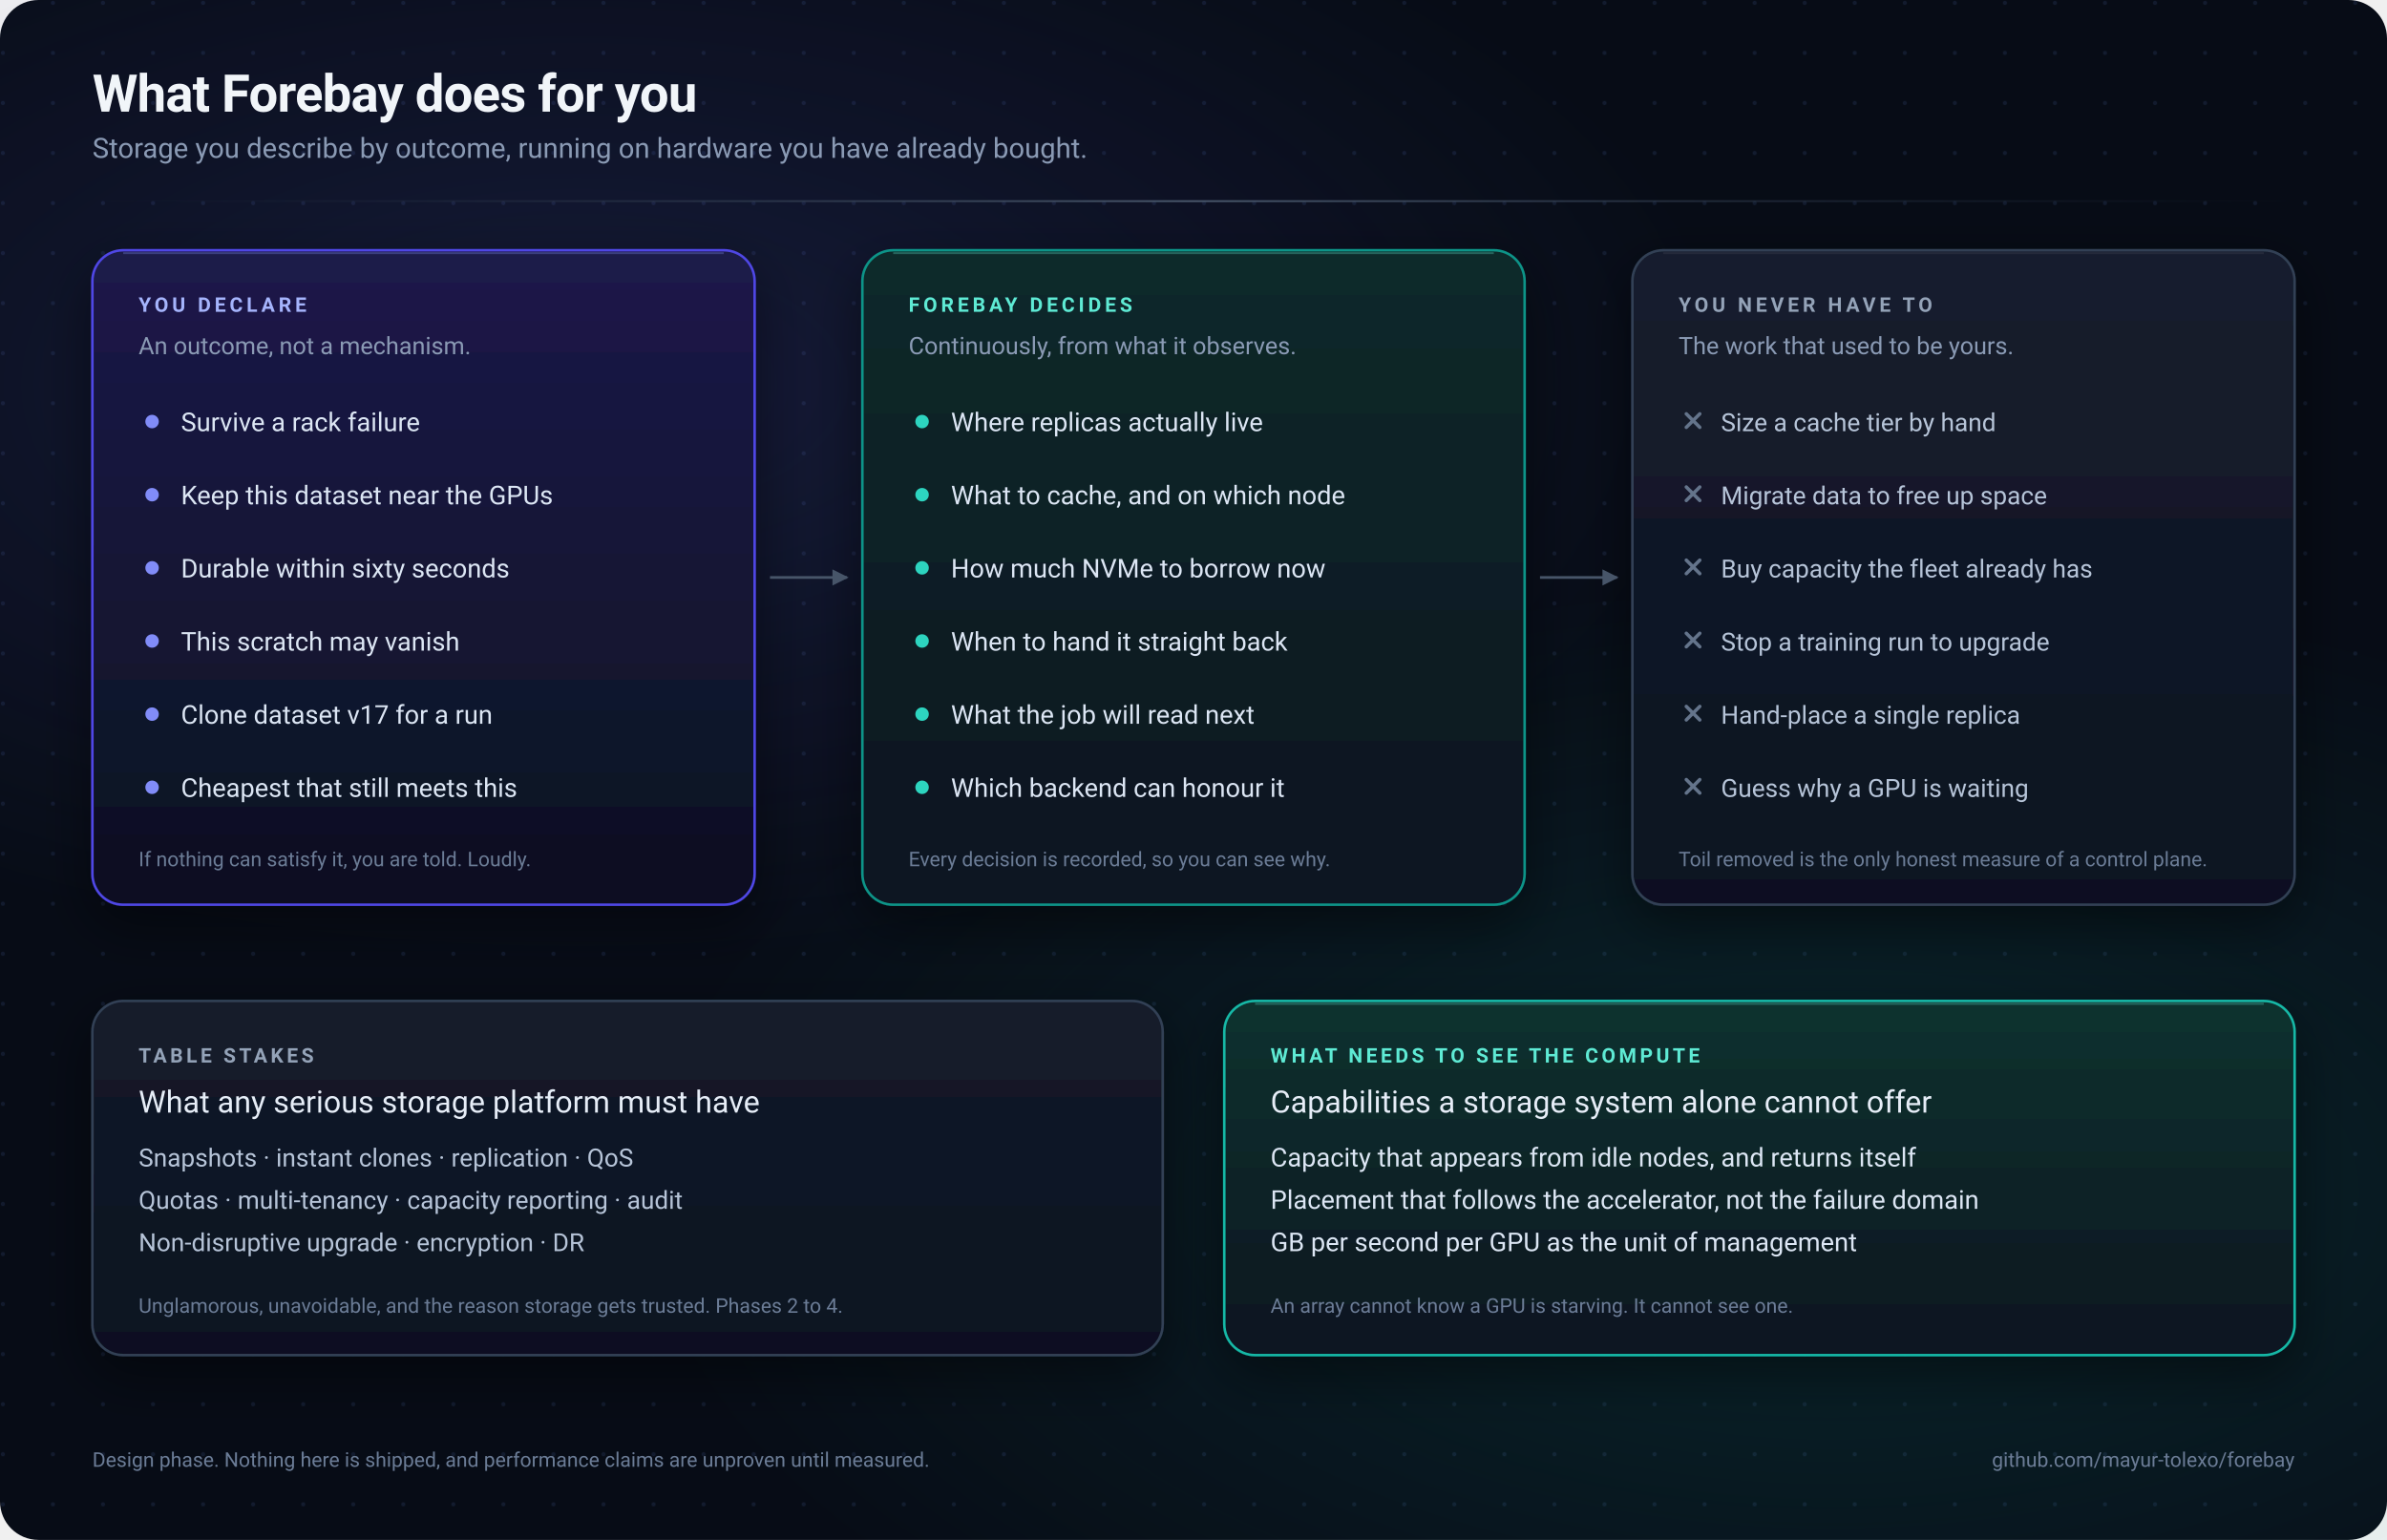
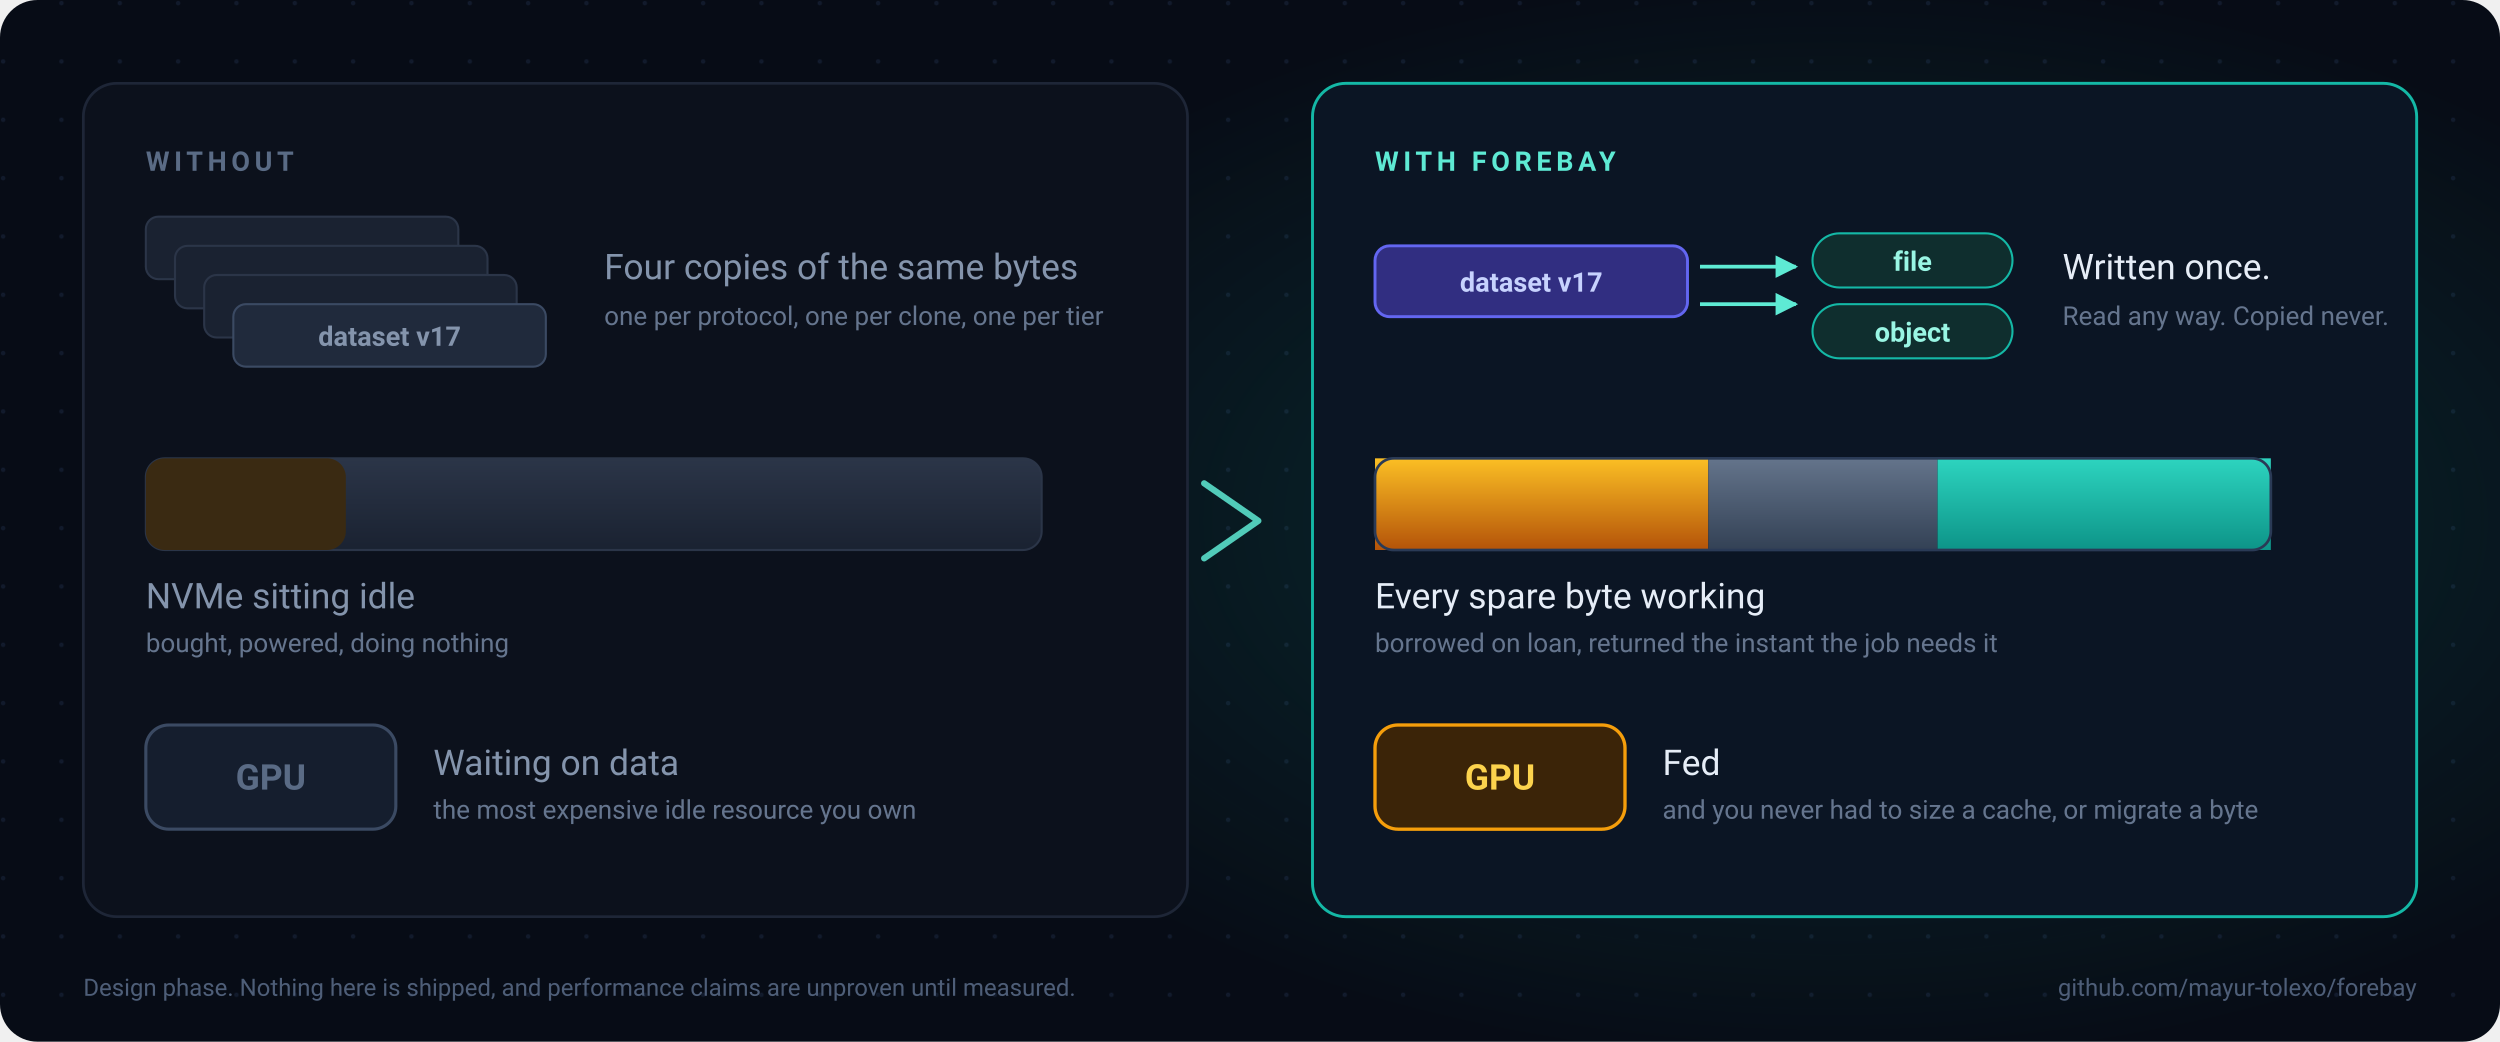
- <svg xmlns="http://www.w3.org/2000/svg" viewBox="0 0 1240 800" width="1240" height="800" role="img" aria-label="Forebay capabilities: what you declare, what Forebay decides continuously, what you never have to do, plus table stakes against capabilities that require seeing the compute.">
+ <svg xmlns="http://www.w3.org/2000/svg" viewBox="0 0 1200 500" width="1200" height="500" role="img" aria-label="Without Forebay: four copies of the same dataset, NVMe sitting idle, and a GPU waiting on data. With Forebay: one copy read as file or object, every spare byte working, and the GPU fed.">
  <defs>
-     <linearGradient id="c1" gradientUnits="userSpaceOnUse" x1="0" y1="130" x2="0" y2="470">
-       <stop offset="0" stop-color="#1C1A4A" />
-       <stop offset="1" stop-color="#0C1020" />
+     <linearGradient id="kGold" gradientUnits="userSpaceOnUse" x1="0" y1="220" x2="0" y2="264">
+       <stop offset="0" stop-color="#FBBF24" />
+       <stop offset="1" stop-color="#B45309" />
    </linearGradient>
-     <linearGradient id="c2" gradientUnits="userSpaceOnUse" x1="0" y1="130" x2="0" y2="470">
-       <stop offset="0" stop-color="#0C2A2A" />
-       <stop offset="1" stop-color="#0A1420" />
+     <linearGradient id="kSlate" gradientUnits="userSpaceOnUse" x1="0" y1="220" x2="0" y2="264">
+       <stop offset="0" stop-color="#64748B" />
+       <stop offset="1" stop-color="#334155" />
    </linearGradient>
-     <linearGradient id="c3" gradientUnits="userSpaceOnUse" x1="0" y1="130" x2="0" y2="470">
-       <stop offset="0" stop-color="#161E2E" />
-       <stop offset="1" stop-color="#0B1120" />
+     <linearGradient id="kTeal" gradientUnits="userSpaceOnUse" x1="0" y1="220" x2="0" y2="264">
+       <stop offset="0" stop-color="#2DD4BF" />
+       <stop offset="1" stop-color="#0D9488" />
    </linearGradient>
-     <linearGradient id="b1" gradientUnits="userSpaceOnUse" x1="0" y1="520" x2="0" y2="700">
-       <stop offset="0" stop-color="#141C2B" />
-       <stop offset="1" stop-color="#0B1120" />
+     <linearGradient id="kDead" gradientUnits="userSpaceOnUse" x1="0" y1="220" x2="0" y2="264">
+       <stop offset="0" stop-color="#2B3548" />
+       <stop offset="1" stop-color="#1A2231" />
    </linearGradient>
-     <linearGradient id="b2" gradientUnits="userSpaceOnUse" x1="0" y1="520" x2="0" y2="700">
-       <stop offset="0" stop-color="#10322F" />
-       <stop offset="1" stop-color="#0A1620" />
-     </linearGradient>
-     <linearGradient id="hair2" gradientUnits="userSpaceOnUse" x1="48" y1="0" x2="1192" y2="0">
-       <stop offset="0" stop-color="#1E293B" stop-opacity="0" />
-       <stop offset="0.5" stop-color="#475569" />
-       <stop offset="1" stop-color="#1E293B" stop-opacity="0" />
-     </linearGradient>
-     <radialGradient id="g1" cx="0.5" cy="0.5" r="0.5">
-       <stop offset="0" stop-color="#6366F1" stop-opacity="0.16" />
-       <stop offset="1" stop-color="#6366F1" stop-opacity="0" />
-     </radialGradient>
-     <radialGradient id="g2" cx="0.5" cy="0.5" r="0.5">
-       <stop offset="0" stop-color="#14B8A6" stop-opacity="0.15" />
+     <radialGradient id="kGlowT" cx="0.5" cy="0.5" r="0.5">
+       <stop offset="0" stop-color="#14B8A6" stop-opacity="0.20" />
      <stop offset="1" stop-color="#14B8A6" stop-opacity="0" />
    </radialGradient>
-     <pattern id="dots2" width="26" height="26" patternUnits="userSpaceOnUse">
-       <circle cx="1.5" cy="1.5" r="1.1" fill="#1B2740" />
+     <pattern id="kDots" width="28" height="28" patternUnits="userSpaceOnUse">
+       <circle cx="1.5" cy="1.5" r="1.1" fill="#182339" />
    </pattern>
-     <filter id="soft2" x="-40%" y="-40%" width="180%" height="180%">
-       <feDropShadow dx="0" dy="10" stdDeviation="14" flood-color="#000" flood-opacity="0.45" />
+     <filter id="kGlow" x="-70%" y="-70%" width="240%" height="240%">
+       <feGaussianBlur stdDeviation="8" result="b" />
+       <feMerge>
+         <feMergeNode in="b" />
+         <feMergeNode in="SourceGraphic" />
+       </feMerge>
    </filter>
-     <marker id="c_ar" viewBox="0 0 10 10" refX="9" refY="5" markerWidth="6" markerHeight="6" orient="auto-start-reverse">
-       <path d="M0,0 L10,5 L0,10 z" fill="#475569" />
+     <marker id="kAr" viewBox="0 0 10 10" refX="9" refY="5" markerWidth="6" markerHeight="6" orient="auto-start-reverse">
+       <path d="M0,0 L10,5 L0,10 z" fill="#5EEAD4" />
    </marker>
    <style>
    .f{font-family:ui-sans-serif,-apple-system,"Segoe UI",Roboto,Helvetica,Arial,sans-serif}
-     .h1{font-size:27px;font-weight:700;fill:#F1F5F9;letter-spacing:-0.4px}
-     .sub{font-size:14.5px;fill:#8A9AB4}
-     .col{font-size:10.5px;font-weight:700;letter-spacing:1.9px}
-     .colsub{font-size:12.5px;fill:#8A9AB4}
-     .item{font-size:13.5px;fill:#DCE6F4}
-     .item2{font-size:13px;fill:#B6C4D8}
-     .band{font-size:10.5px;font-weight:700;letter-spacing:1.7px}
-     .bl{font-size:16px;fill:#E6EDF7}
-     .tiny{font-size:10.5px;fill:#6B7C96}
-     .note{font-size:11.5px;fill:#8A9AB4}
+     .hd{font-size:13px;font-weight:700;letter-spacing:2.2px}
+     .big{font-size:17px;fill:#E6EDF7}
+     .dim{font-size:17px;fill:#8494AC}
+     .sm{font-size:12.5px;fill:#65758E}
+     .chip{font-size:13px;font-weight:700}
+     .foot{font-size:11.5px;fill:#4E5E78}
  </style>
  </defs>
-   <rect width="1240" height="800" rx="20" fill="#070C16" />
-   <rect width="1240" height="800" rx="20" fill="url(#dots2)" opacity="0.55" />
-   <ellipse cx="300" cy="200" rx="600" ry="300" fill="url(#g1)" />
-   <ellipse cx="950" cy="620" rx="620" ry="320" fill="url(#g2)" />
+   <rect width="1200" height="500" rx="18" fill="#070C16" />
+   <rect width="1200" height="500" rx="18" fill="url(#kDots)" opacity="0.6" />
+   <ellipse cx="880" cy="250" rx="480" ry="260" fill="url(#kGlowT)" />
+   <rect x="40" y="40" width="530" height="400" rx="16" fill="#0C111C" stroke="#1E2637" stroke-width="1.3" />
+   <rect x="630" y="40" width="530" height="400" rx="16" fill="#0B1524" stroke="#14B8A6" stroke-width="1.4" />
  <g class="f">
-     <text x="48" y="58" class="h1">What Forebay does for you</text>
-     <text x="48" y="82" class="sub">Storage you describe by outcome, running on hardware you have already bought.</text>
-     <rect x="48" y="104" width="1144" height="1" fill="url(#hair2)" />
+     <text x="70" y="82" class="hd" fill="#5A6B85">WITHOUT</text>
+     <text x="660" y="82" class="hd" fill="#5EEAD4">WITH FOREBAY</text>
+     <g>
+       <rect x="70" y="104" width="150" height="30" rx="6" fill="#1A2231" stroke="#2B3548" />
+       <rect x="84" y="118" width="150" height="30" rx="6" fill="#1A2231" stroke="#2B3548" />
+       <rect x="98" y="132" width="150" height="30" rx="6" fill="#1A2231" stroke="#2B3548" />
+       <rect x="112" y="146" width="150" height="30" rx="6" fill="#202A3C" stroke="#3B4A63" />
+       <text x="187" y="166" class="chip" fill="#8494AC" text-anchor="middle">dataset v17</text>
+       <text x="290" y="134" class="dim">Four copies of the same bytes</text>
+       <text x="290" y="156" class="sm">one per protocol, one per clone, one per tier</text>
+     </g>
+     <g>
+       <rect x="660" y="118" width="150" height="34" rx="7" fill="#312E81" stroke="#6366F1" stroke-width="1.4" />
+       <text x="735" y="140" class="chip" fill="#C7D2FE" text-anchor="middle">dataset v17</text>
+       <path d="M816 128 H862" stroke="#5EEAD4" stroke-width="1.8" marker-end="url(#kAr)" />
+       <path d="M816 146 H862" stroke="#5EEAD4" stroke-width="1.8" marker-end="url(#kAr)" />
+       <rect x="870" y="112" width="96" height="26" rx="13" fill="#0F2E2E" stroke="#14B8A6" />
+       <text x="918" y="130" class="chip" fill="#99F6E4" text-anchor="middle">file</text>
+       <rect x="870" y="146" width="96" height="26" rx="13" fill="#0F2E2E" stroke="#14B8A6" />
+       <text x="918" y="164" class="chip" fill="#99F6E4" text-anchor="middle">object</text>
+       <text x="990" y="134" class="big">Written once.</text>
+       <text x="990" y="156" class="sm" fill="#5EEAD4">Read any way. Copied never.</text>
+     </g>
+     <g>
+       <rect x="70" y="220" width="430" height="44" rx="9" fill="url(#kDead)" stroke="#2B3548" />
+       <rect x="70" y="220" width="96" height="44" rx="9" fill="#3A2A12" />
+       <text x="70" y="292" class="dim">NVMe sitting idle</text>
+       <text x="70" y="313" class="sm">bought, powered, doing nothing</text>
+     </g>
+     <g>
+       <rect x="660" y="220" width="160" height="44" fill="url(#kGold)" />
+       <rect x="820" y="220" width="110" height="44" fill="url(#kSlate)" />
+       <rect x="930" y="220" width="160" height="44" fill="url(#kTeal)" />
+       <rect x="660" y="220" width="430" height="44" rx="9" fill="none" stroke="#2A3A56" stroke-width="1.3" />
+       <text x="660" y="292" class="big">Every spare byte working</text>
+       <text x="660" y="313" class="sm" fill="#5EEAD4">borrowed on loan, returned the instant the job needs it</text>
+     </g>
+     <g>
+       <rect x="70" y="348" width="120" height="50" rx="11" fill="#151E2E" stroke="#3B4A63" stroke-width="1.5" />
+       <text x="130" y="379" font-size="17" font-weight="700" fill="#5A6B85" text-anchor="middle">GPU</text>
+       <text x="208" y="372" class="dim">Waiting on data</text>
+       <text x="208" y="393" class="sm">the most expensive idle resource you own</text>
+     </g>
+     <g>
+       <rect x="660" y="348" width="120" height="50" rx="11" fill="#3B2408" stroke="#F59E0B" stroke-width="1.6" />
+       <text x="720" y="379" font-size="17" font-weight="700" fill="#FCD34D" text-anchor="middle">GPU</text>
+       <rect x="660" y="348" width="120" height="50" rx="11" fill="none" stroke="#FCD34D" stroke-width="2" opacity="0" filter="url(#kGlow)">
+         <animate attributeName="opacity" values="0;0.9;0" dur="2.4s" repeatCount="indefinite" />
+       </rect>
+       <text x="798" y="372" class="big">Fed</text>
+       <text x="798" y="393" class="sm" fill="#FBBF24">and you never had to size a cache, or migrate a byte</text>
+     </g>
  </g>
-   <g class="f">
-     <g filter="url(#soft2)">
-       <rect x="48" y="130" width="344" height="340" rx="16" fill="url(#c1)" stroke="#4F46E5" stroke-width="1.3" />
-     </g>
-     <rect x="64" y="131" width="312" height="1" fill="#818CF8" opacity="0.3" />
-     <text x="72" y="162" class="col" fill="#A5B4FC">YOU DECLARE</text>
-     <text x="72" y="184" class="colsub">An outcome, not a mechanism.</text>
-     <g class="item">
-       <circle cx="79" cy="219" r="3.5" fill="#818CF8" />
-       <text x="94" y="224">Survive a rack failure</text>
-       <circle cx="79" cy="257" r="3.5" fill="#818CF8" />
-       <text x="94" y="262">Keep this dataset near the GPUs</text>
-       <circle cx="79" cy="295" r="3.5" fill="#818CF8" />
-       <text x="94" y="300">Durable within sixty seconds</text>
-       <circle cx="79" cy="333" r="3.5" fill="#818CF8" />
-       <text x="94" y="338">This scratch may vanish</text>
-       <circle cx="79" cy="371" r="3.5" fill="#818CF8" />
-       <text x="94" y="376">Clone dataset v17 for a run</text>
-       <circle cx="79" cy="409" r="3.5" fill="#818CF8" />
-       <text x="94" y="414">Cheapest that still meets this</text>
-     </g>
-     <text x="72" y="450" class="tiny">If nothing can satisfy it, you are told. Loudly.</text>
-   </g>
-   <g class="f">
-     <g filter="url(#soft2)">
-       <rect x="448" y="130" width="344" height="340" rx="16" fill="url(#c2)" stroke="#0D9488" stroke-width="1.3" />
-     </g>
-     <rect x="464" y="131" width="312" height="1" fill="#5EEAD4" opacity="0.3" />
-     <text x="472" y="162" class="col" fill="#5EEAD4">FOREBAY DECIDES</text>
-     <text x="472" y="184" class="colsub">Continuously, from what it observes.</text>
-     <g class="item">
-       <circle cx="479" cy="219" r="3.5" fill="#2DD4BF" />
-       <text x="494" y="224">Where replicas actually live</text>
-       <circle cx="479" cy="257" r="3.5" fill="#2DD4BF" />
-       <text x="494" y="262">What to cache, and on which node</text>
-       <circle cx="479" cy="295" r="3.5" fill="#2DD4BF" />
-       <text x="494" y="300">How much NVMe to borrow now</text>
-       <circle cx="479" cy="333" r="3.5" fill="#2DD4BF" />
-       <text x="494" y="338">When to hand it straight back</text>
-       <circle cx="479" cy="371" r="3.5" fill="#2DD4BF" />
-       <text x="494" y="376">What the job will read next</text>
-       <circle cx="479" cy="409" r="3.5" fill="#2DD4BF" />
-       <text x="494" y="414">Which backend can honour it</text>
-     </g>
-     <text x="472" y="450" class="tiny">Every decision is recorded, so you can see why.</text>
-   </g>
-   <g class="f">
-     <g filter="url(#soft2)">
-       <rect x="848" y="130" width="344" height="340" rx="16" fill="url(#c3)" stroke="#334155" stroke-width="1.3" />
-     </g>
-     <rect x="864" y="131" width="312" height="1" fill="#FFFFFF" opacity="0.06" />
-     <text x="872" y="162" class="col" fill="#94A3B8">YOU NEVER HAVE TO</text>
-     <text x="872" y="184" class="colsub">The work that used to be yours.</text>
-     <g class="item2">
-       <path d="M876 215 l7 7 M883 215 l-7 7" stroke="#64748B" stroke-width="1.8" stroke-linecap="round" />
-       <text x="894" y="224">Size a cache tier by hand</text>
-       <path d="M876 253 l7 7 M883 253 l-7 7" stroke="#64748B" stroke-width="1.8" stroke-linecap="round" />
-       <text x="894" y="262">Migrate data to free up space</text>
-       <path d="M876 291 l7 7 M883 291 l-7 7" stroke="#64748B" stroke-width="1.8" stroke-linecap="round" />
-       <text x="894" y="300">Buy capacity the fleet already has</text>
-       <path d="M876 329 l7 7 M883 329 l-7 7" stroke="#64748B" stroke-width="1.8" stroke-linecap="round" />
-       <text x="894" y="338">Stop a training run to upgrade</text>
-       <path d="M876 367 l7 7 M883 367 l-7 7" stroke="#64748B" stroke-width="1.8" stroke-linecap="round" />
-       <text x="894" y="376">Hand-place a single replica</text>
-       <path d="M876 405 l7 7 M883 405 l-7 7" stroke="#64748B" stroke-width="1.8" stroke-linecap="round" />
-       <text x="894" y="414">Guess why a GPU is waiting</text>
-     </g>
-     <text x="872" y="450" class="tiny">Toil removed is the only honest measure of a control plane.</text>
-   </g>
-   <path d="M400 300 H440" stroke="#475569" stroke-width="1.4" marker-end="url(#c_ar)" />
-   <path d="M800 300 H840" stroke="#475569" stroke-width="1.4" marker-end="url(#c_ar)" />
-   <g class="f">
-     <g filter="url(#soft2)">
-       <rect x="48" y="520" width="556" height="184" rx="16" fill="url(#b1)" stroke="#334155" stroke-width="1.3" />
-     </g>
-     <text x="72" y="552" class="band" fill="#94A3B8">TABLE STAKES</text>
-     <text x="72" y="578" class="bl">What any serious storage platform must have</text>
-     <g class="item2" font-size="12.5">
-       <text x="72" y="606">Snapshots · instant clones · replication · QoS</text>
-       <text x="72" y="628">Quotas · multi-tenancy · capacity reporting · audit</text>
-       <text x="72" y="650">Non-disruptive upgrade · encryption · DR</text>
-     </g>
-     <text x="72" y="682" class="tiny">Unglamorous, unavoidable, and the reason storage gets trusted. Phases 2 to 4.</text>
-   </g>
-   <g class="f">
-     <g filter="url(#soft2)">
-       <rect x="636" y="520" width="556" height="184" rx="16" fill="url(#b2)" stroke="#14B8A6" stroke-width="1.3" />
-     </g>
-     <rect x="652" y="521" width="524" height="1" fill="#5EEAD4" opacity="0.3" />
-     <text x="660" y="552" class="band" fill="#5EEAD4">WHAT NEEDS TO SEE THE COMPUTE</text>
-     <text x="660" y="578" class="bl">Capabilities a storage system alone cannot offer</text>
-     <g class="item" font-size="12.5" fill="#CCFBF1">
-       <text x="660" y="606">Capacity that appears from idle nodes, and returns itself</text>
-       <text x="660" y="628">Placement that follows the accelerator, not the failure domain</text>
-       <text x="660" y="650">GB per second per GPU as the unit of management</text>
-     </g>
-     <text x="660" y="682" class="tiny" fill="#5EEAD4">An array cannot know a GPU is starving. It cannot see one.</text>
-   </g>
-   <text x="48" y="762" class="f tiny" fill="#5A6B85">Design phase. Nothing here is shipped, and performance claims are unproven until measured.</text>
-   <text x="1192" y="762" class="f tiny" fill="#5A6B85" text-anchor="end">github.com/mayur-tolexo/forebay</text>
+   <path d="M578 232 L604 250 L578 268" fill="none" stroke="#5EEAD4" stroke-width="3" stroke-linecap="round" stroke-linejoin="round" opacity="0.85" />
+   <text x="40" y="478" class="f foot">Design phase. Nothing here is shipped, and performance claims are unproven until measured.</text>
+   <text x="1160" y="478" class="f foot" text-anchor="end">github.com/mayur-tolexo/forebay</text>
</svg>
